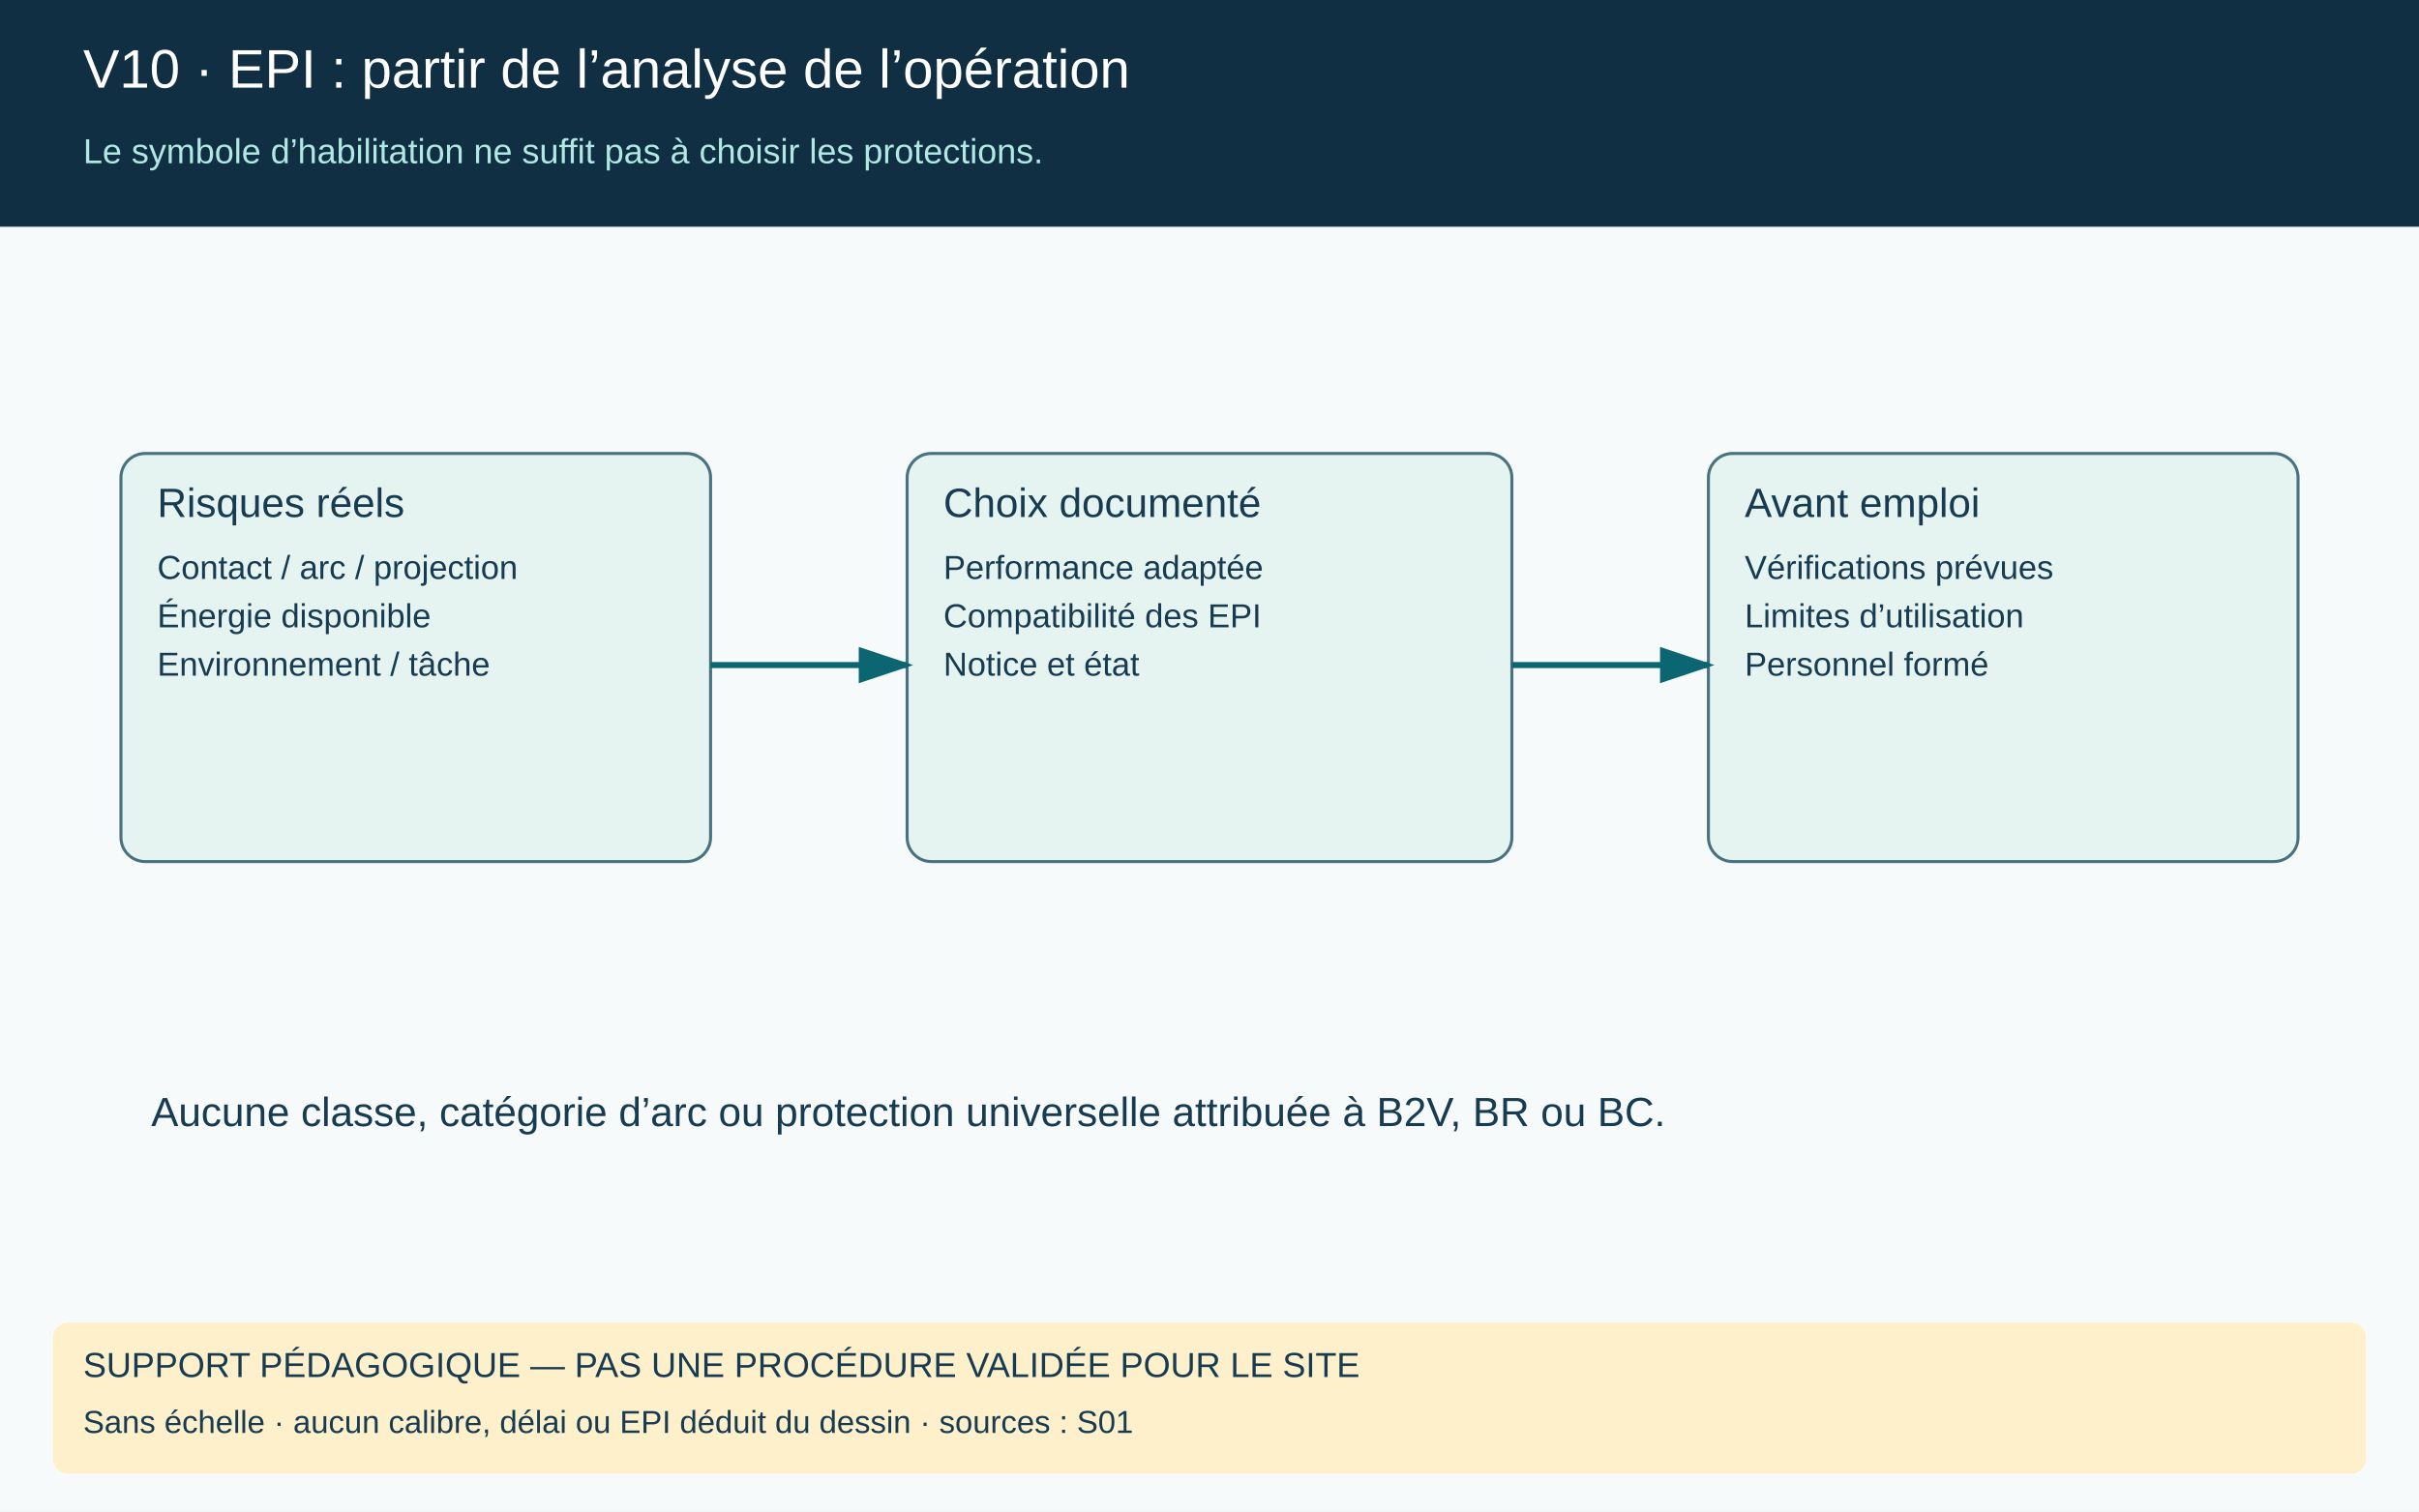
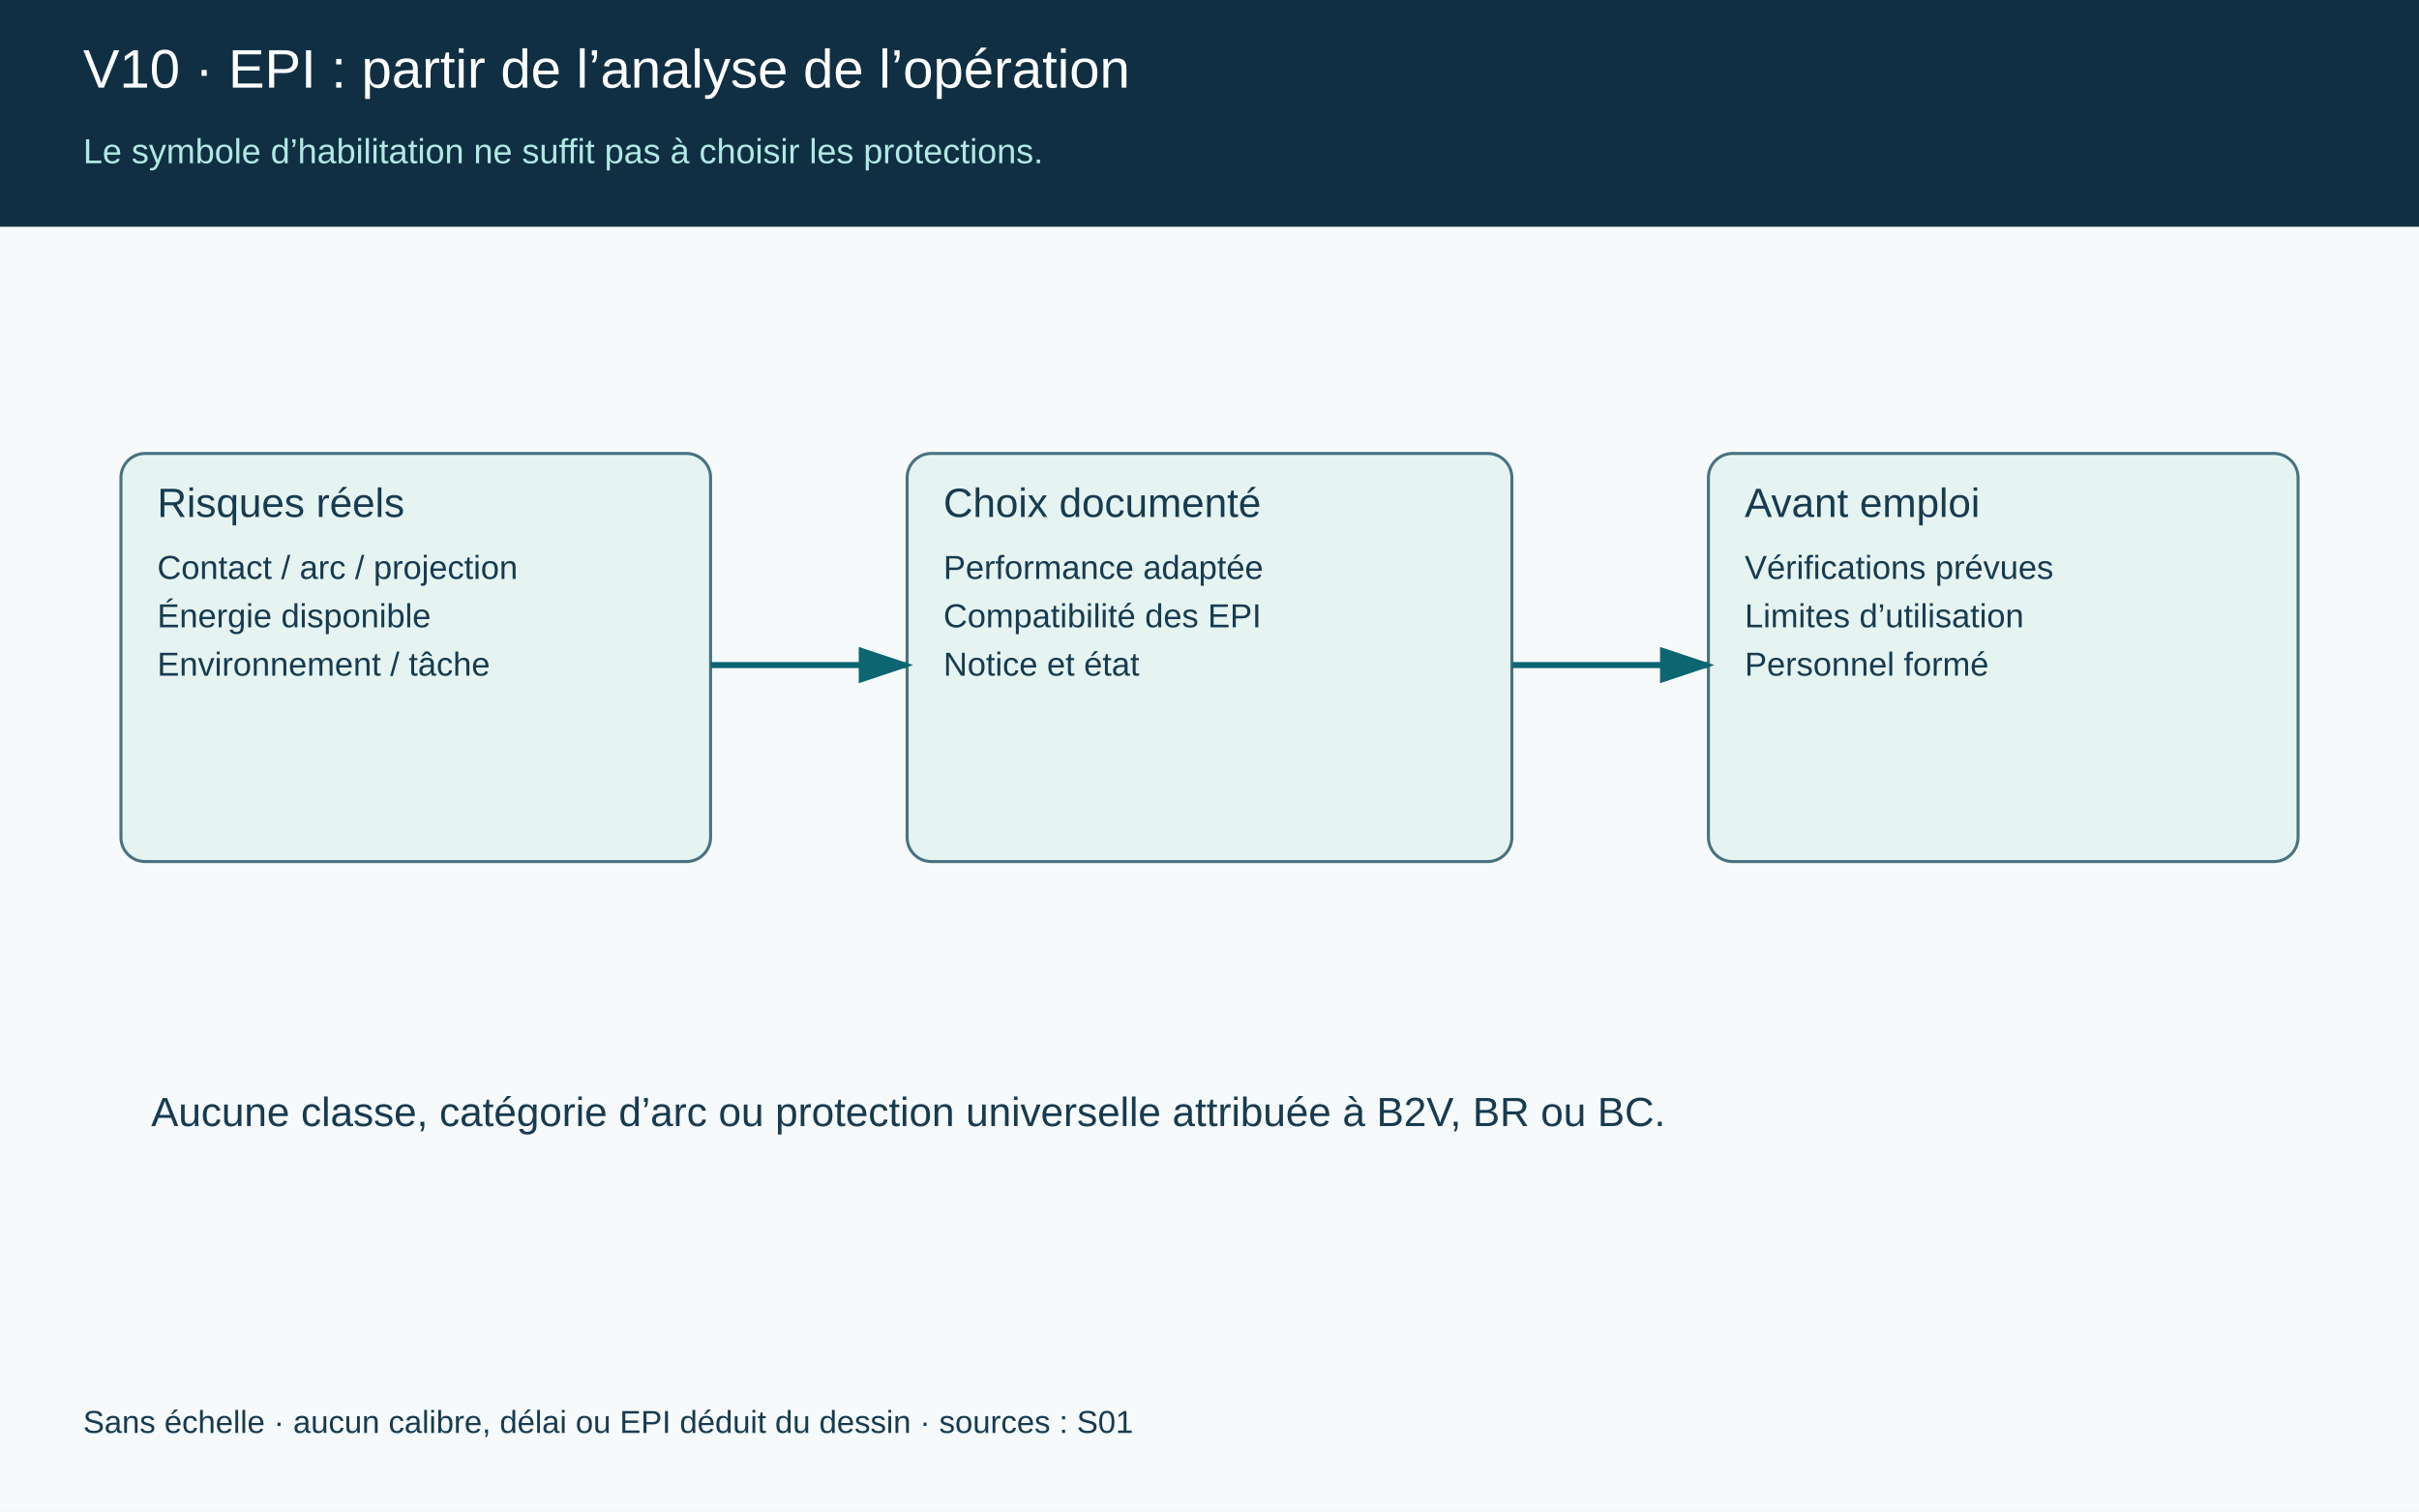
<svg xmlns="http://www.w3.org/2000/svg" width="1600" height="1000" viewBox="0 0 1600 1000" role="img" aria-labelledby="title desc">
  <defs>
    <marker id="a" markerWidth="10" markerHeight="10" refX="8" refY="3" orient="auto" markerUnits="strokeWidth">
      <path d="M0,0 L0,6 L9,3 z" fill="#0b6672" />
    </marker>
  </defs>
  <rect width="1600" height="1000" fill="#f7fafb" />
  <g font-family="Arial, sans-serif">
    <rect width="1600" height="150" fill="#102f43" />
    <text x="55" y="58" font-size="36" fill="#ffffff">V10 · EPI : partir de l’analyse de l’opération</text>
    <text x="55" y="108" font-size="23" fill="#b2e8e4">Le symbole d’habilitation ne suffit pas à choisir les protections.</text>
    <rect x="80" y="300" width="390" height="270" rx="16" fill="#e6f4f1" stroke="#497281" stroke-width="2" />
    <text x="104" y="342" font-size="27" fill="#173b50">Risques réels</text>
    <text x="104" y="383" font-size="22" fill="#173b50">Contact / arc / projection</text>
    <text x="104" y="415" font-size="22" fill="#173b50">Énergie disponible</text>
    <text x="104" y="447" font-size="22" fill="#173b50">Environnement / tâche</text>
    <rect x="600" y="300" width="400" height="270" rx="16" fill="#e6f4f1" stroke="#497281" stroke-width="2" />
    <text x="624" y="342" font-size="27" fill="#173b50">Choix documenté</text>
    <text x="624" y="383" font-size="22" fill="#173b50">Performance adaptée</text>
    <text x="624" y="415" font-size="22" fill="#173b50">Compatibilité des EPI</text>
    <text x="624" y="447" font-size="22" fill="#173b50">Notice et état</text>
    <rect x="1130" y="300" width="390" height="270" rx="16" fill="#e6f4f1" stroke="#497281" stroke-width="2" />
    <text x="1154" y="342" font-size="27" fill="#173b50">Avant emploi</text>
    <text x="1154" y="383" font-size="22" fill="#173b50">Vérifications prévues</text>
    <text x="1154" y="415" font-size="22" fill="#173b50">Limites d’utilisation</text>
    <text x="1154" y="447" font-size="22" fill="#173b50">Personnel formé</text>
    <path d="M470,440 L600,440" fill="none" stroke="#0b6672" stroke-width="4" marker-end="url(#a)" />
    <path d="M1000,440 L1130,440" fill="none" stroke="#0b6672" stroke-width="4" marker-end="url(#a)" />
    <text x="100" y="745" font-size="27" fill="#173b50">Aucune classe, catégorie d’arc ou protection universelle attribuée à B2V, BR ou BC.</text>
-     <rect x="35" y="875" width="1530" height="100" rx="10" fill="#fff0cc" />
-     <text x="55" y="911" font-size="23" fill="#173b50">SUPPORT PÉDAGOGIQUE — PAS UNE PROCÉDURE VALIDÉE POUR LE SITE</text>
    <text x="55" y="948" font-size="21" fill="#173b50">Sans échelle · aucun calibre, délai ou EPI déduit du dessin · sources : S01</text>
  </g>
</svg>
